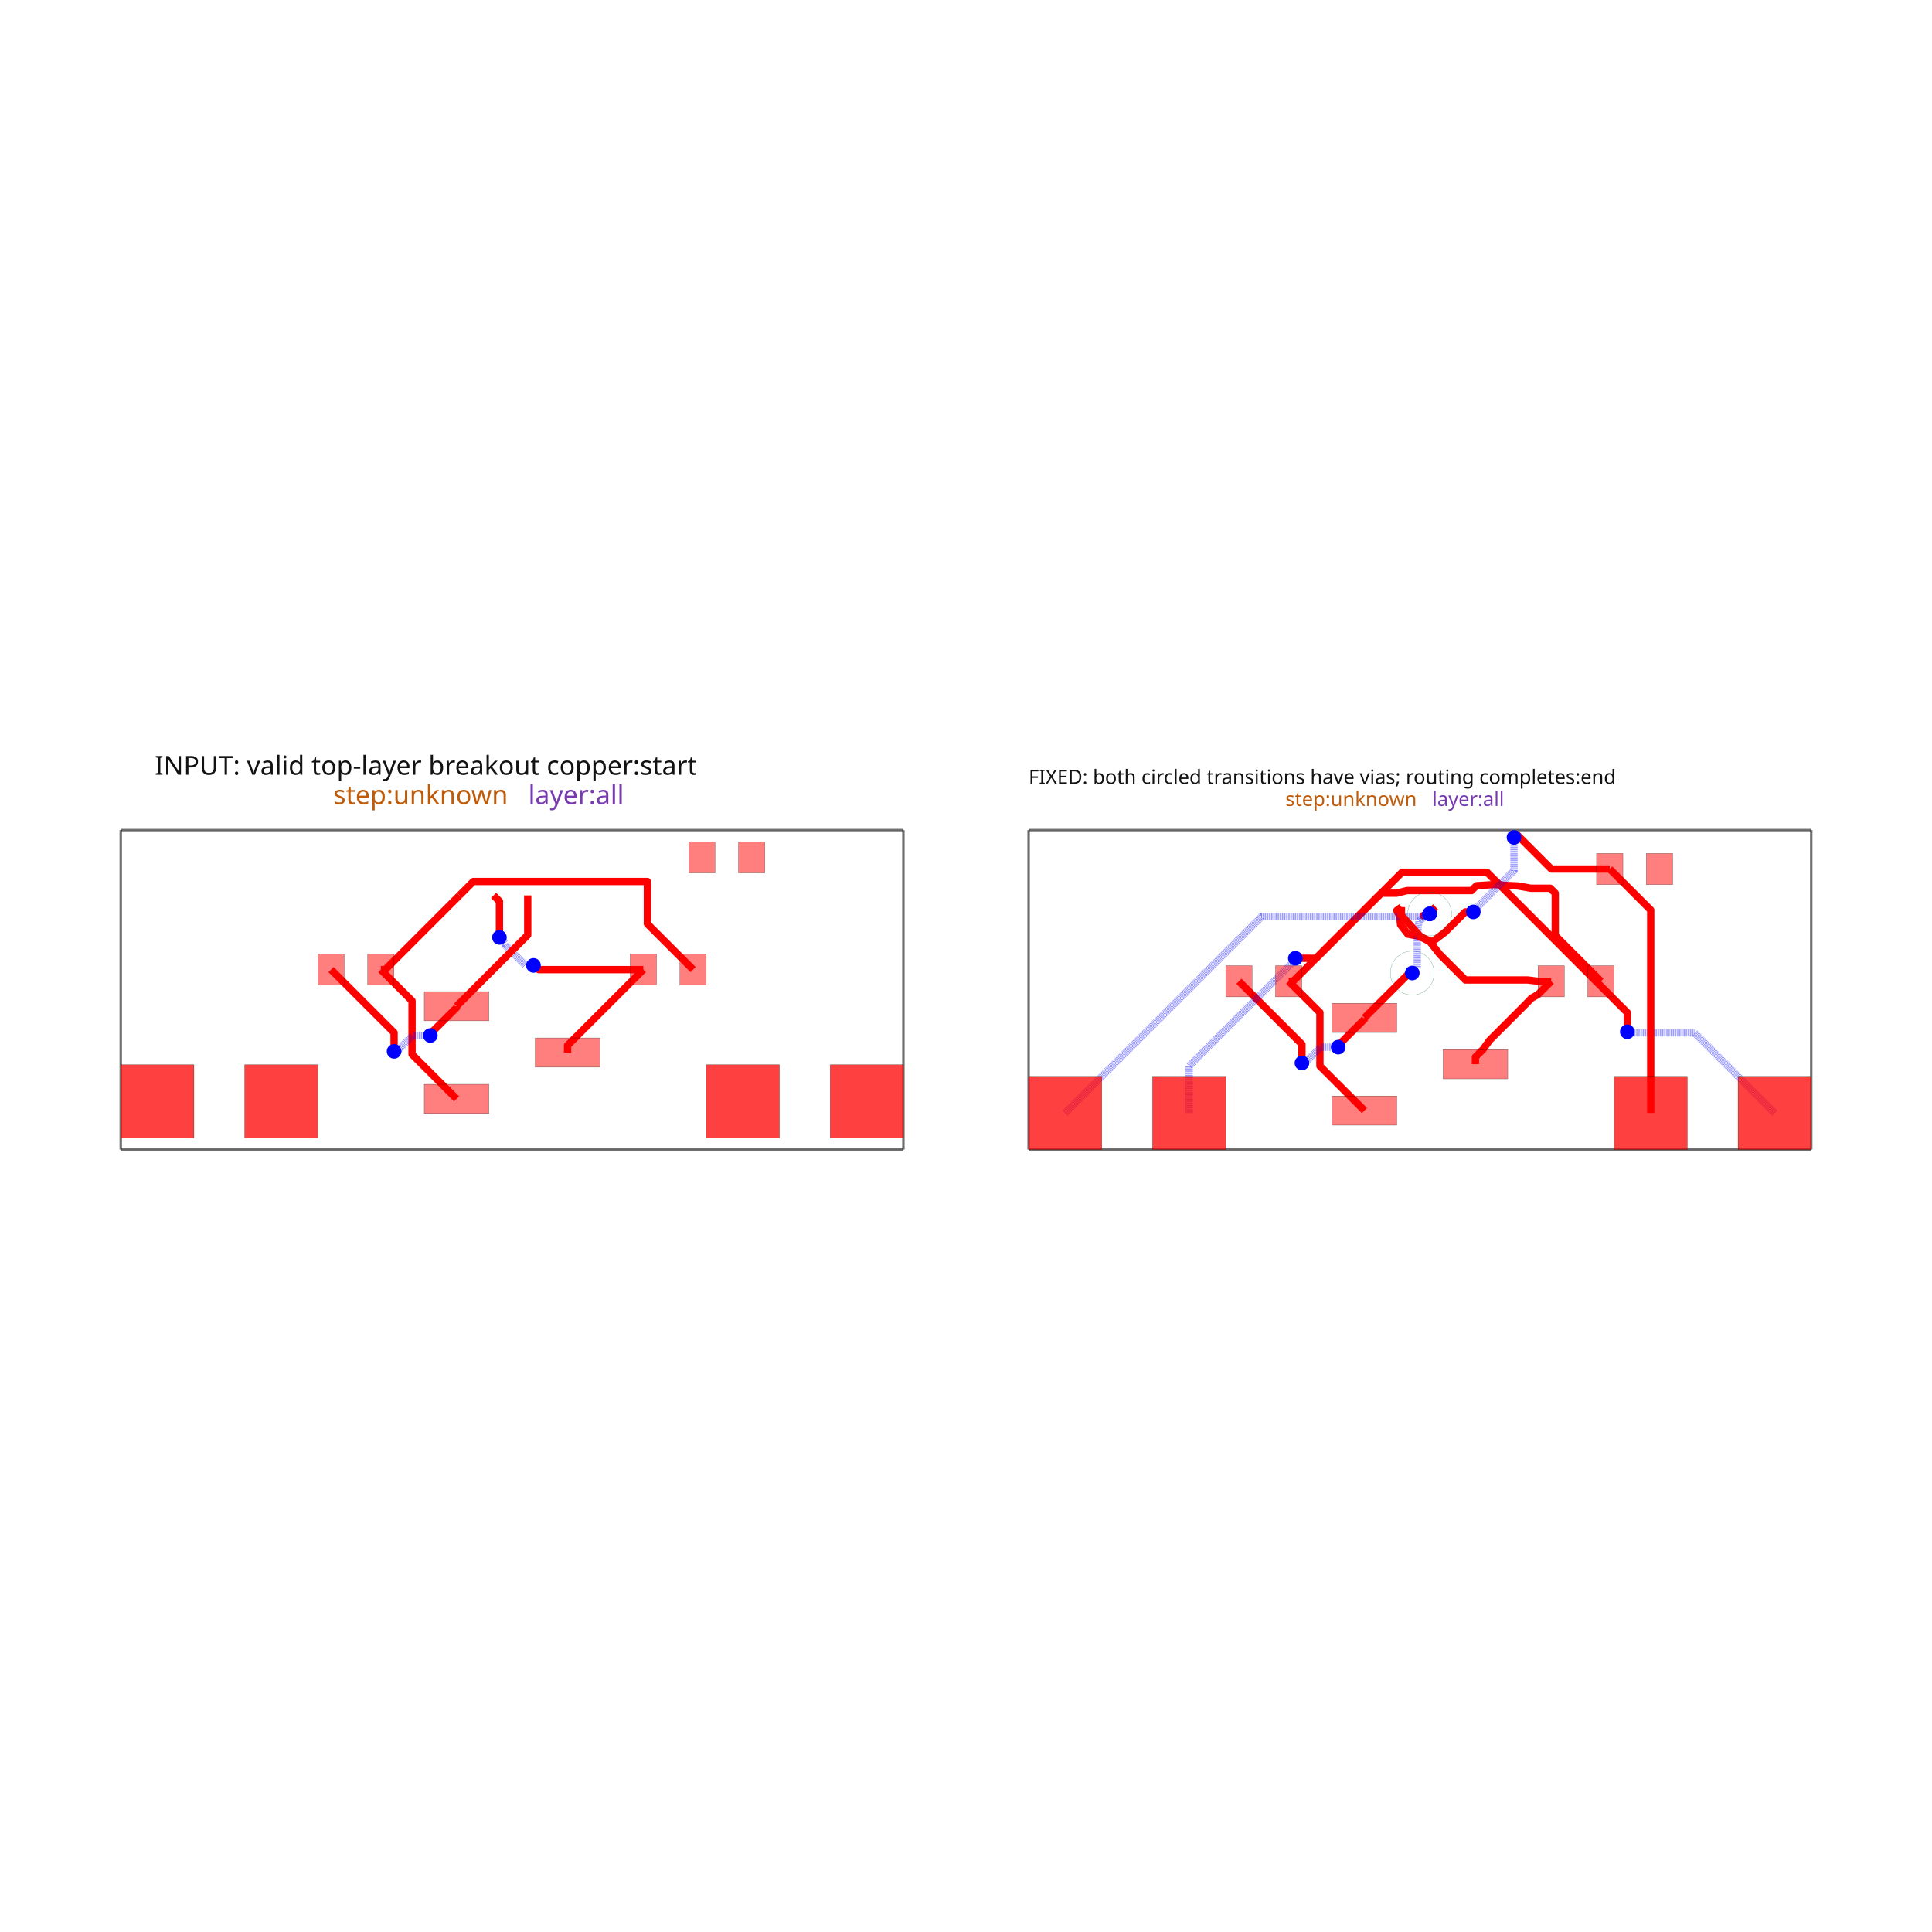
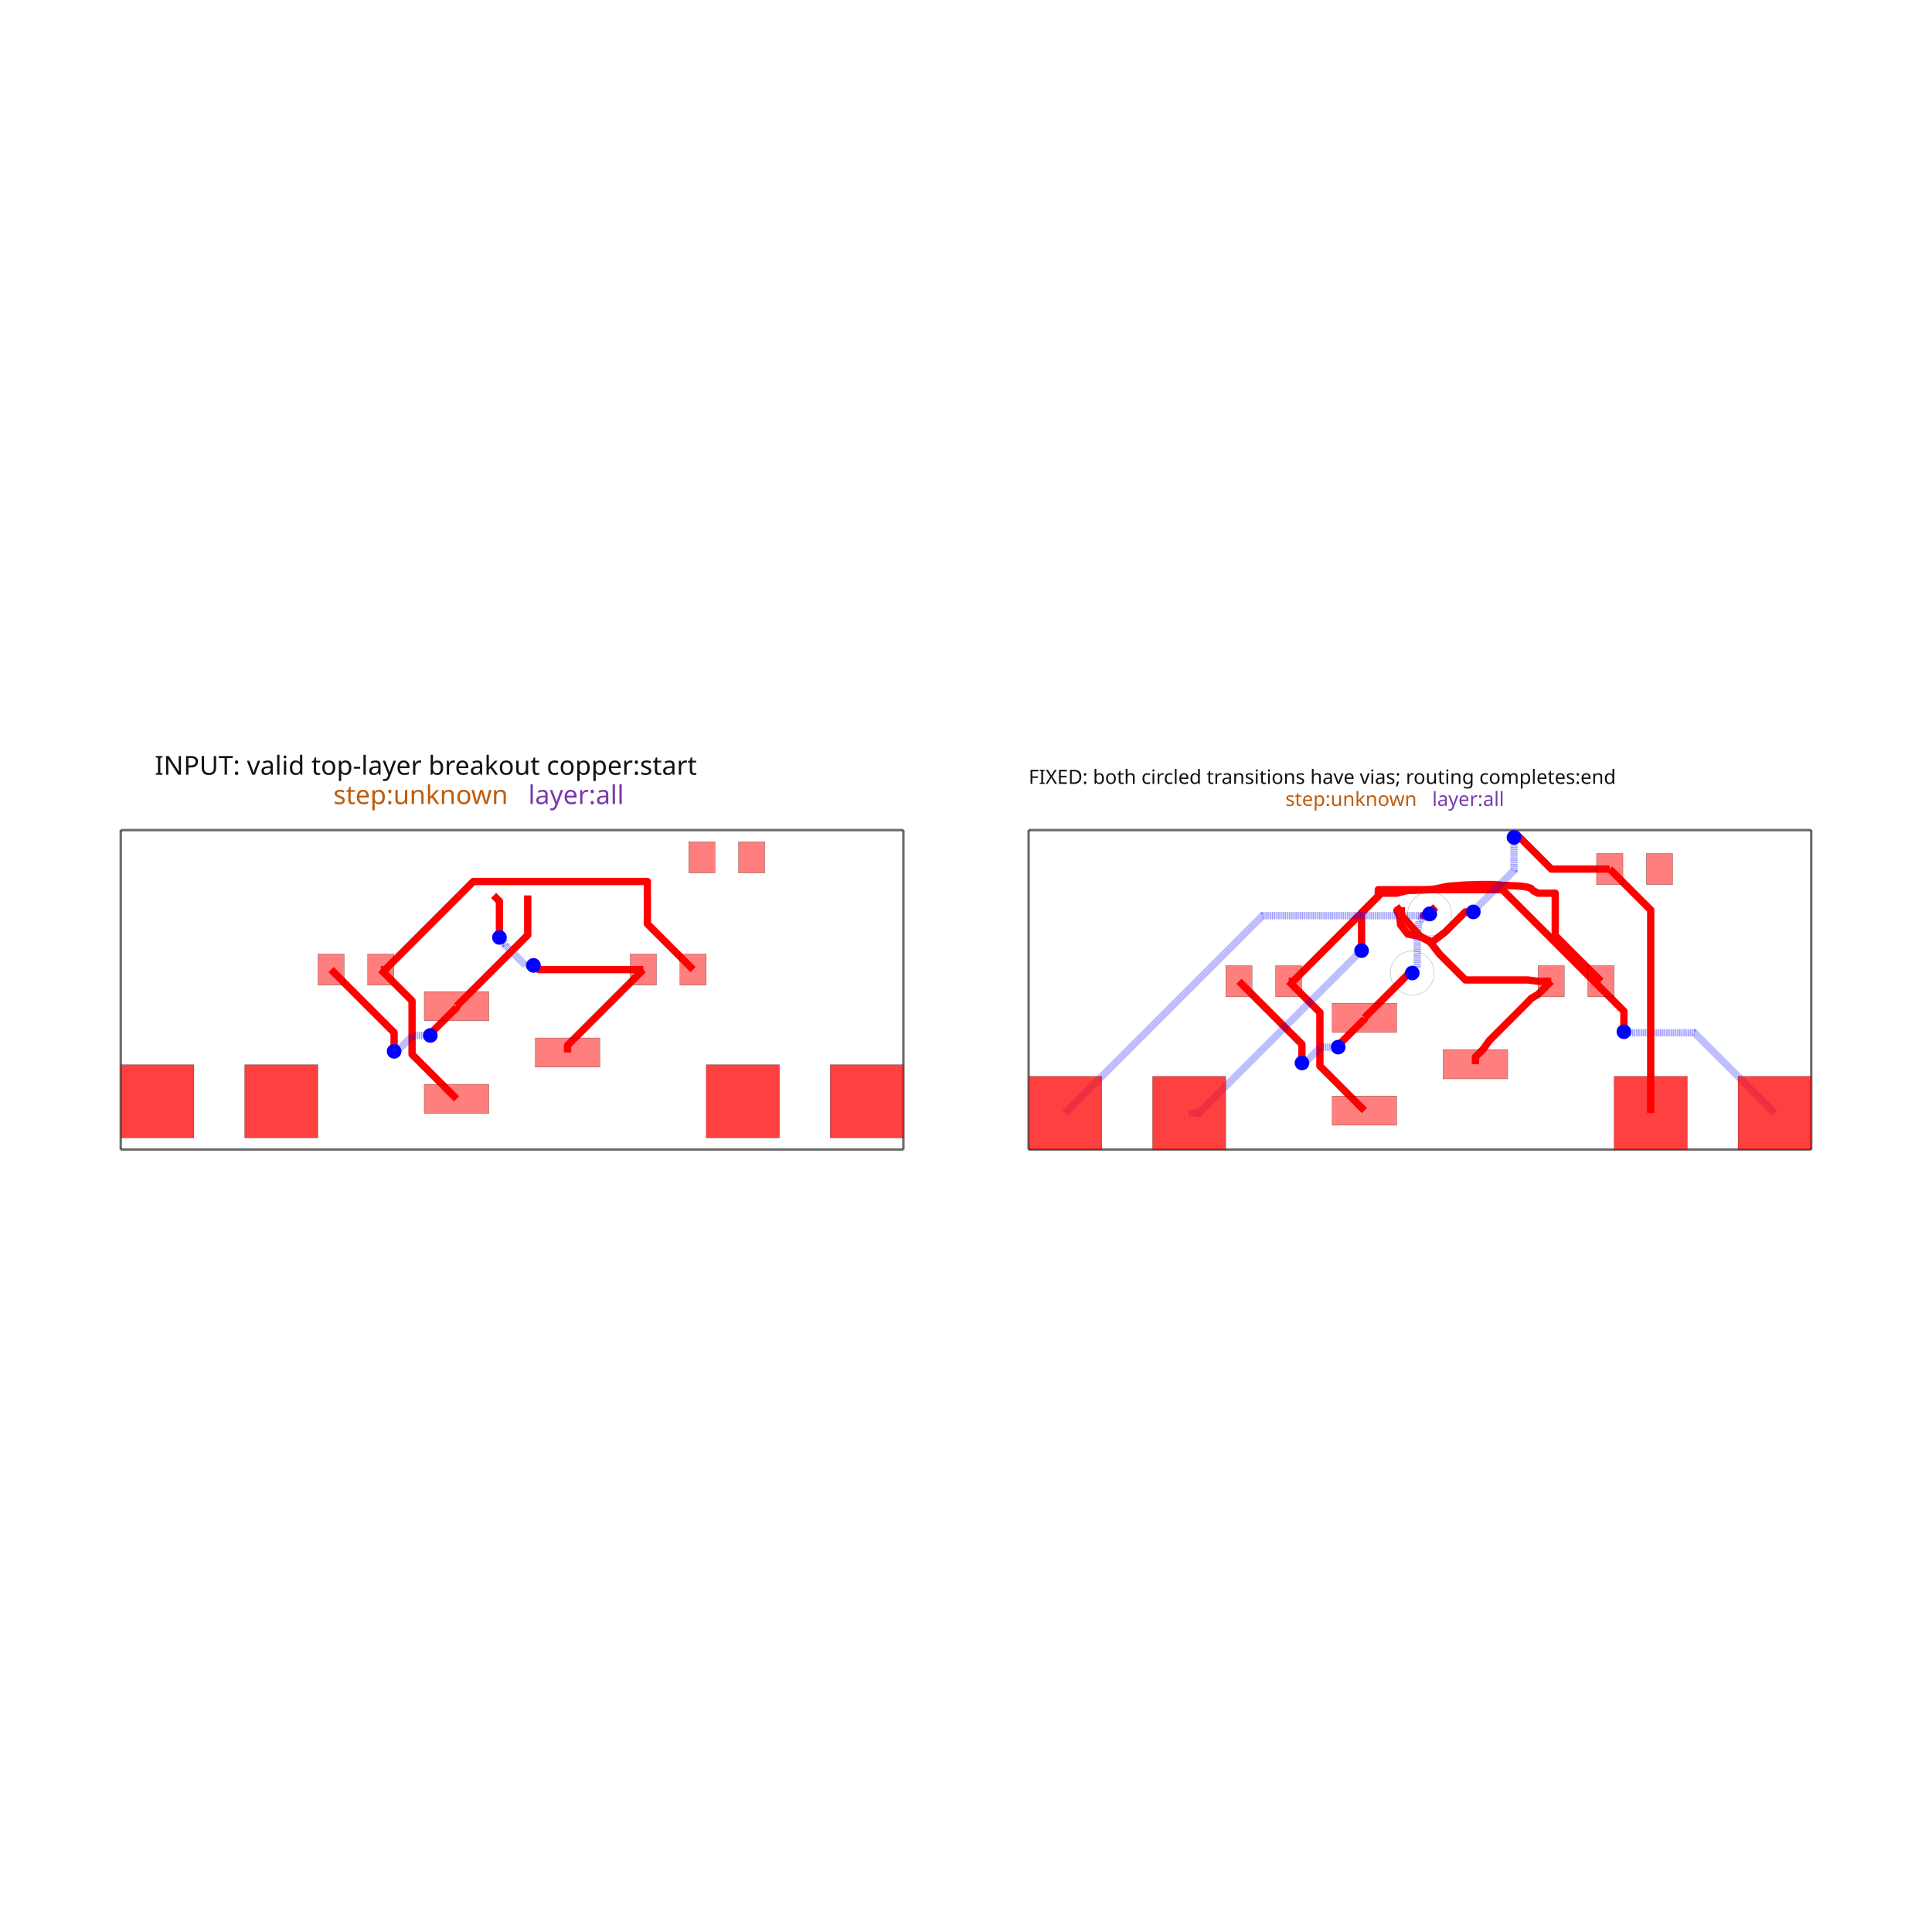
<svg xmlns="http://www.w3.org/2000/svg" width="640" height="640" viewBox="0 0 640 640">
  <rect width="100%" height="100%" fill="white" />
  <g>
    <polyline data-points="0,0 16.04,0" data-type="line" data-label="" points="40,380.816 299.259,380.816" fill="none" stroke="rgba(25,25,25,0.62)" stroke-linejoin="round" stroke-width="0.808" />
  </g>
  <g>
    <polyline data-points="16.04,0 16.04,6.548" data-type="line" data-label="" points="299.259,380.816 299.259,274.979" fill="none" stroke="rgba(25,25,25,0.62)" stroke-linejoin="round" stroke-width="0.808" />
  </g>
  <g>
    <polyline data-points="16.04,6.548 0,6.548" data-type="line" data-label="" points="299.259,274.979 40,274.979" fill="none" stroke="rgba(25,25,25,0.62)" stroke-linejoin="round" stroke-width="0.808" />
  </g>
  <g>
    <polyline data-points="0,6.548 0,0" data-type="line" data-label="" points="40,274.979 40,380.816" fill="none" stroke="rgba(25,25,25,0.62)" stroke-linejoin="round" stroke-width="0.808" />
  </g>
  <g>
    <polyline data-points="9.157499999999999,1.9889999999999999 9.157499999999999,2.1364999999999994 10.71,3.689" data-type="line" data-label="" points="188.015,348.667 188.015,346.283 213.109,321.19" fill="none" stroke="red" stroke-linejoin="round" stroke-width="2.424" />
  </g>
  <g>
    <polyline data-points="10.71,3.689 8.567172876182816,3.689 8.491499699161768,3.76467317702105 8.46932682297895,3.76467317702105 8.459,3.775" data-type="line" data-label="" points="213.109,321.19 178.474,321.19 177.251,319.967 176.892,319.967 176.725,319.8" fill="none" stroke="red" stroke-linejoin="round" stroke-width="2.424" />
  </g>
  <g>
    <polyline data-points="8.459,3.775 8.295794590824043,3.775 7.88162605202824,4.189168538795801 7.88162605202824,4.227373947971759 7.760999999999999,4.348" data-type="line" data-label="" points="176.725,319.8 174.087,319.8 167.393,313.105 167.393,312.488 165.443,310.538" fill="none" stroke="rgba(0,0,255,0.5)" stroke-linejoin="round" stroke-width="2.424" stroke-dasharray="0.2 0.2" />
  </g>
  <g>
    <polyline data-points="7.760999999999999,4.348 7.760999999999999,5.089 7.641,5.209" data-type="line" data-label="" points="165.443,310.538 165.443,298.561 163.504,296.622" fill="none" stroke="red" stroke-linejoin="round" stroke-width="2.424" />
  </g>
  <g>
    <polyline data-points="5.329999999999999,3.689 5.420999999999999,3.689 6.941,5.209" data-type="line" data-label="" points="126.15,321.19 127.621,321.19 152.189,296.622" fill="none" stroke="red" stroke-linejoin="round" stroke-width="2.424" />
  </g>
  <g>
    <polyline data-points="6.882499999999999,1.039 5.970181362248931,1.951318637751069 5.970181362248931,2.910837103944612 5.970181362248931,3.0488186377510686 5.329999999999999,3.689" data-type="line" data-label="" points="151.244,364.023 136.498,349.276 136.498,333.767 136.498,331.537 126.15,321.19" fill="none" stroke="red" stroke-linejoin="round" stroke-width="2.424" />
  </g>
  <g>
    <polyline data-points="6.940833333333333,5.2089 7.225932333333334,5.4939990000000005 10.79307957763943,5.4939990000000005 10.79307957763943,4.625920422360569 11.73,3.689" data-type="line" data-label="" points="152.187,296.623 156.795,292.015 214.452,292.015 214.452,306.046 229.595,321.19" fill="none" stroke="red" stroke-linejoin="round" stroke-width="2.424" />
  </g>
  <g>
    <polyline data-points="6.882499999999999,2.939 6.882499999999999,2.9113926072521314 6.373048586081875,2.4019411933340065 6.373048586081875,2.367048586081875 6.345,2.339" data-type="line" data-label="" points="151.244,333.312 151.244,333.759 143.009,341.993 143.009,342.557 142.556,343.01" fill="none" stroke="red" stroke-linejoin="round" stroke-width="2.424" />
  </g>
  <g>
    <polyline data-points="6.345,2.339 5.984319687508308,2.339 5.7097637128607435,2.0644440253524348 5.652444025352434,2.0644440253524348 5.601999999999999,2.014" data-type="line" data-label="" points="142.556,343.01 136.726,343.01 132.289,347.448 131.362,347.448 130.547,348.263" fill="none" stroke="rgba(0,0,255,0.5)" stroke-linejoin="round" stroke-width="2.424" stroke-dasharray="0.2 0.2" />
  </g>
  <g>
    <polyline data-points="5.601999999999999,2.014 5.601999999999999,2.3970000000000002 4.31,3.689" data-type="line" data-label="" points="130.547,348.263 130.547,342.073 109.664,321.19" fill="none" stroke="red" stroke-linejoin="round" stroke-width="2.424" />
  </g>
  <g>
    <polyline data-points="8.340833333333332,5.2089 8.340833333333332,4.396833333333333 6.882499999999999,2.939" data-type="line" data-label="" points="174.815,296.623 174.815,309.749 151.244,333.312" fill="none" stroke="red" stroke-linejoin="round" stroke-width="2.424" />
  </g>
  <g>
    <polyline data-points="18.6064,0 34.6464,0" data-type="line" data-label="" points="340.741,380.816 600,380.816" fill="none" stroke="rgba(25,25,25,0.62)" stroke-linejoin="round" stroke-width="0.808" />
  </g>
  <g>
    <polyline data-points="34.6464,0 34.6464,6.548" data-type="line" data-label="" points="600,380.816 600,274.979" fill="none" stroke="rgba(25,25,25,0.62)" stroke-linejoin="round" stroke-width="0.808" />
  </g>
  <g>
    <polyline data-points="34.6464,6.548 18.6064,6.548" data-type="line" data-label="" points="600,274.979 340.741,274.979" fill="none" stroke="rgba(25,25,25,0.62)" stroke-linejoin="round" stroke-width="0.808" />
  </g>
  <g>
    <polyline data-points="18.6064,6.548 18.6064,0" data-type="line" data-label="" points="340.741,274.979 340.741,380.816" fill="none" stroke="rgba(25,25,25,0.62)" stroke-linejoin="round" stroke-width="0.808" />
  </g>
  <g>
    <polyline data-points="23.9364,3.45 24.0274,3.45 25.5474,4.970000000000001" data-type="line" data-label="" points="426.891,325.053 428.362,325.053 452.93,300.485" fill="none" stroke="red" stroke-linejoin="round" stroke-width="2.424" />
  </g>
  <g>
    <polyline data-points="25.4889,0.8 24.57658136224893,1.712318637751069 24.57658136224893,2.671837103944612 24.57658136224893,2.8098186377510688 23.9364,3.45" data-type="line" data-label="" points="451.985,367.886 437.239,353.139 437.239,337.631 437.239,335.4 426.891,325.053" fill="none" stroke="red" stroke-linejoin="round" stroke-width="2.424" />
  </g>
  <g>
    <polyline data-points="25.4889,2.7 25.4889,2.6723926072521316 24.979448586081876,2.1629411933340066 24.979448586081876,2.128048586081875 24.9514,2.1" data-type="line" data-label="" points="451.985,337.175 451.985,337.622 443.75,345.856 443.75,346.42 443.297,346.873" fill="none" stroke="red" stroke-linejoin="round" stroke-width="2.424" />
  </g>
  <g>
    <polyline data-points="24.9514,2.1 24.590719687508308,2.1 24.316163712860742,1.8254440253524349 24.258844025352435,1.8254440253524349 24.2084,1.775" data-type="line" data-label="" points="443.297,346.873 437.467,346.873 433.029,351.311 432.103,351.311 431.288,352.126" fill="none" stroke="rgba(0,0,255,0.5)" stroke-linejoin="round" stroke-width="2.424" stroke-dasharray="0.2 0.2" />
  </g>
  <g>
    <polyline data-points="24.2084,1.775 24.2084,2.1580000000000004 22.9164,3.45" data-type="line" data-label="" points="431.288,352.126 431.288,345.936 410.405,325.053" fill="none" stroke="red" stroke-linejoin="round" stroke-width="2.424" />
  </g>
  <g>
    <polyline data-points="27.7639,1.75 27.7639,1.8974999999999995 27.9164,2.05 28.054067744705502,2.239 28.054067744705502,2.2402727421909914 28.788290328588694,2.9744953260741838 28.9084,3.099 29.0464,3.1799999999999997 29.3164,3.45" data-type="line" data-label="" points="488.756,352.53 488.756,350.146 491.221,347.681 493.446,344.627 493.446,344.606 505.314,332.739 507.255,330.726 509.486,329.417 513.85,325.053" fill="none" stroke="red" stroke-linejoin="round" stroke-width="2.424" />
  </g>
  <g>
    <polyline data-points="29.3164,3.45 29.0464,3.45 28.8404,3.476 27.558649978648212,3.476 27.035356666057048,3.999293312591166 26.8384,4.25 26.6534,4.3629999999999995 26.3784,4.415 26.229400000000002,4.607 26.2204,4.698 26.2054,4.793 26.1514,4.9 26.2474,4.970000000000001" data-type="line" data-label="" points="513.85,325.053 509.486,325.053 506.156,324.633 485.439,324.633 476.98,316.174 473.797,312.122 470.807,310.296 466.362,309.455 463.954,306.352 463.808,304.881 463.566,303.346 462.693,301.616 464.244,300.485" fill="none" stroke="red" stroke-linejoin="round" stroke-width="2.424" />
  </g>
  <g>
-     <polyline data-points="25.547233333333335,4.969899999999999 25.832332333333333,5.254999 26.1514,5.254999 26.3594,5.308 27.684064721382175,5.308 27.783820942986768,5.407756221604593 28.1514,5.432 28.4224,5.412 28.6324,5.4030000000000005 28.8994,5.356 29.29847857763943,5.356 29.39947957763943,5.254999 29.39947957763943,4.38692042236057 30.3364,3.45" data-type="line" data-label="" points="452.927,300.486 457.536,295.878 462.693,295.878 466.055,295.021 487.466,295.021 489.078,293.409 495.019,293.017 499.4,293.34 502.794,293.486 507.11,294.246 513.56,294.246 515.192,295.878 515.192,309.909 530.336,325.053" fill="none" stroke="red" stroke-linejoin="round" stroke-width="2.424" />
+     <polyline data-points="25.547233333333335,4.969899999999999 25.832332333333333,5.254999 26.1514,5.254999 26.3594,5.308 26.5923,5.316 26.7904,5.324 26.9444,5.343 27.2024,5.397 27.5504,5.423 27.8974,5.433 28.1514,5.432 28.3044,5.418 28.4224,5.412 28.5294,5.4079999999999995 28.6324,5.4030000000000005 28.7324,5.394 28.8234,5.38 28.8994,5.356 28.9454,5.307 29.0464,5.254999 29.39947957763943,5.254999 29.39947957763943,4.38692042236057 30.3364,3.45" data-type="line" data-label="" points="452.927,300.486 457.536,295.878 462.693,295.878 466.055,295.021 469.819,294.892 473.021,294.763 475.51,294.456 479.68,293.583 485.305,293.163 490.914,293.001 495.019,293.017 497.492,293.243 499.4,293.34 501.129,293.405 502.794,293.486 504.41,293.631 505.881,293.858 507.11,294.246 507.853,295.038 509.486,295.878 515.192,295.878 515.192,309.909 530.336,325.053" fill="none" stroke="red" stroke-linejoin="round" stroke-width="2.424" />
  </g>
  <g>
    <polyline data-points="26.947233333333333,4.969899999999999 26.7634,4.817 26.6914,4.795999999999999 26.825520709243445,4.829617792246905" data-type="line" data-label="" points="475.556,300.486 472.585,302.958 471.421,303.297 473.589,302.754" fill="none" stroke="red" stroke-linejoin="round" stroke-width="2.424" />
  </g>
  <g>
    <polyline data-points="26.825520709243445,4.829617792246905 26.6064,4.686 26.5714,4.390000000000001 26.5714,3.721 26.4694,3.6189999999999998" data-type="line" data-label="" points="473.589,302.754 470.047,305.075 469.481,309.859 469.481,320.673 467.833,322.321" fill="none" stroke="rgba(0,0,255,0.5)" stroke-linejoin="round" stroke-width="2.424" stroke-dasharray="0.2 0.2" />
  </g>
  <g>
    <polyline data-points="26.4694,3.6189999999999998 26.408127142857143,3.6189999999999998 26.1514,3.362272857142857 25.4889,2.7" data-type="line" data-label="" points="467.833,322.321 466.842,322.321 462.693,326.471 451.985,337.175" fill="none" stroke="red" stroke-linejoin="round" stroke-width="2.424" />
  </g>
  <g>
-     <polyline data-points="21.8964,0.75 21.8964,1.713391631549678 24.03165470213902,3.8486463336886962 24.03165470213902,3.8792547021390176 24.0734,3.921" data-type="line" data-label="" points="393.918,368.694 393.918,353.122 428.431,318.609 428.431,318.115 429.105,317.44" fill="none" stroke="rgba(0,0,255,0.5)" stroke-linejoin="round" stroke-width="2.424" stroke-dasharray="0.2 0.2" />
-   </g>
-   <g>
-     <polyline data-points="24.0734,3.921 24.4984,3.921 25.5474,4.970000000000001" data-type="line" data-label="" points="429.105,317.44 435.975,317.44 452.93,300.485" fill="none" stroke="red" stroke-linejoin="round" stroke-width="2.424" />
-   </g>
-   <g>
-     <polyline data-points="33.8964,0.75 32.252988562232005,2.393411437767994 31.077367755975317,2.393411437767994 30.89798856223201,2.393411437767994 30.8764,2.415" data-type="line" data-label="" points="587.878,368.694 561.315,342.131 542.313,342.131 539.413,342.131 539.064,341.782" fill="none" stroke="rgba(0,0,255,0.5)" stroke-linejoin="round" stroke-width="2.424" stroke-dasharray="0.2 0.2" />
-   </g>
-   <g>
-     <polyline data-points="30.8764,2.415 30.8764,2.8078955819506195 28.000103876391577,5.6841917055590425 26.26159170555904,5.6841917055590425 25.5474,4.970000000000001" data-type="line" data-label="" points="539.064,341.782 539.064,335.431 492.574,288.941 464.474,288.941 452.93,300.485" fill="none" stroke="red" stroke-linejoin="round" stroke-width="2.424" />
-   </g>
-   <g>
-     <polyline data-points="19.3564,0.75 23.381618252397054,4.775218252397054 26.73434939617791,4.775218252397054 26.750620784520343,4.775218252397054 26.825520709243445,4.829617792246905" data-type="line" data-label="" points="352.863,368.694 417.924,303.633 472.115,303.633 472.378,303.633 473.589,302.754" fill="none" stroke="rgba(0,0,255,0.5)" stroke-linejoin="round" stroke-width="2.424" stroke-dasharray="0.2 0.2" />
+     <polyline data-points="21.8964,0.75 22.0960496965733,0.75 25.387855670382905,4.041805973809607 25.39420597380961,4.041805973809607 25.4304,4.077999999999999" data-type="line" data-label="" points="393.918,368.694 397.145,368.694 450.351,315.487 450.454,315.487 451.039,314.902" fill="none" stroke="rgba(0,0,255,0.5)" stroke-linejoin="round" stroke-width="2.424" stroke-dasharray="0.2 0.2" />
+   </g>
+   <g>
+     <polyline data-points="25.4304,4.077999999999999 25.4304,4.853 25.5474,4.970000000000001" data-type="line" data-label="" points="451.039,314.902 451.039,302.376 452.93,300.485" fill="none" stroke="red" stroke-linejoin="round" stroke-width="2.424" />
+   </g>
+   <g>
+     <polyline data-points="33.8964,0.75 32.25157006404879,2.394829935951206 30.828030579069832,2.394829935951206 30.826570064048795,2.394829935951206 30.8064,2.415" data-type="line" data-label="" points="587.878,368.694 561.292,342.108 538.283,342.108 538.259,342.108 537.933,341.782" fill="none" stroke="rgba(0,0,255,0.5)" stroke-linejoin="round" stroke-width="2.424" stroke-dasharray="0.2 0.2" />
+   </g>
+   <g>
+     <polyline data-points="30.8064,2.415 30.8064,2.8372573105097008 28.454965186964316,5.188692123545383 28.317500259804525,5.326157050705174 25.77267538255798,5.326157050705174 25.77267538255798,5.1952753825579805 25.5474,4.970000000000001" data-type="line" data-label="" points="537.933,341.782 537.933,334.957 499.926,296.95 497.704,294.728 456.571,294.728 456.571,296.843 452.93,300.485" fill="none" stroke="red" stroke-linejoin="round" stroke-width="2.424" />
+   </g>
+   <g>
+     <polyline data-points="19.3564,0.75 23.40011363745035,4.793713637450349 26.723694001841086,4.793713637450349 26.732125399467048,4.793713637450349 26.825520709243445,4.829617792246905" data-type="line" data-label="" points="352.863,368.694 418.223,303.334 471.943,303.334 472.079,303.334 473.589,302.754" fill="none" stroke="rgba(0,0,255,0.5)" stroke-linejoin="round" stroke-width="2.424" stroke-dasharray="0.2 0.2" />
  </g>
  <g>
    <polyline data-points="26.825520709243445,4.829617792246905 26.83584038481969,4.85844038481969 26.947400000000002,4.970000000000001" data-type="line" data-label="" points="473.589,302.754 473.756,302.288 475.559,300.485" fill="none" stroke="red" stroke-linejoin="round" stroke-width="2.424" />
  </g>
  <g>
    <polyline data-points="30.5164,5.75 29.318776775642835,5.75 28.612588387821418,6.456188387821417 28.5544,6.398" data-type="line" data-label="" points="533.246,287.877 513.888,287.877 502.474,276.463 501.533,277.403" fill="none" stroke="red" stroke-linejoin="round" stroke-width="2.424" />
  </g>
  <g>
    <polyline data-points="28.5544,6.398 28.5544,5.719939301686467 27.79717172551511,4.9627110272015775 27.79717172551511,4.947771725515111 27.7204,4.871" data-type="line" data-label="" points="501.533,277.403 501.533,288.363 489.294,300.602 489.294,300.844 488.053,302.085" fill="none" stroke="rgba(0,0,255,0.5)" stroke-linejoin="round" stroke-width="2.424" stroke-dasharray="0.2 0.2" />
  </g>
  <g>
    <polyline data-points="27.7204,4.871 27.556314311022952,4.871 27.143478331003607,4.458164019980654 26.88198406172406,4.259226915253855 26.655266442042596,4.345689921458677 26.2474,4.8020000000000005 26.2474,4.970000000000001" data-type="line" data-label="" points="488.053,302.085 485.401,302.085 478.728,308.758 474.501,311.973 470.837,310.576 464.244,303.2 464.244,300.485" fill="none" stroke="red" stroke-linejoin="round" stroke-width="2.424" />
  </g>
  <g>
    <polyline data-points="30.5164,5.75 31.3564,4.91 31.3564,0.75" data-type="line" data-label="" points="533.246,287.877 546.823,301.454 546.823,368.694" fill="none" stroke="red" stroke-linejoin="round" stroke-width="2.424" />
  </g>
  <g>
    <rect data-type="rect" data-label="INPUT: valid top-layer breakout copper:start step:unknown layer:all" data-x="8.02" data-y="3.274" x="40" y="274.979" width="259.259" height="105.837" fill="rgba(255,255,255,0)" stroke="rgba(25,25,25,0.42)" stroke-width="0.062" />
  </g>
  <g>
    <rect data-type="rect" data-label="top source_trace_6" data-x="6.882499999999999" data-y="2.939" x="140.536" y="328.463" width="21.416" height="9.698" fill="rgba(255,0,0,0.5)" stroke="black" stroke-width="0.062" />
  </g>
  <g>
    <rect data-type="rect" data-label="top source_trace_9, source_trace_7" data-x="6.882499999999999" data-y="1.039" x="140.536" y="359.174" width="21.416" height="9.698" fill="rgba(255,0,0,0.5)" stroke="black" stroke-width="0.062" />
  </g>
  <g>
    <rect data-type="rect" data-label="top source_trace_8, source_trace_4" data-x="9.157499999999999" data-y="1.9889999999999999" x="177.307" y="343.818" width="21.416" height="9.698" fill="rgba(255,0,0,0.5)" stroke="black" stroke-width="0.062" />
  </g>
  <g>
    <rect data-type="rect" data-label="top source_trace_6" data-x="4.31" data-y="3.689" x="105.3" y="316.018" width="8.728" height="10.345" fill="rgba(255,0,0,0.5)" stroke="black" stroke-width="0.062" />
  </g>
  <g>
    <rect data-type="rect" data-label="top source_trace_9, source_trace_7" data-x="5.329999999999999" data-y="3.689" x="121.786" y="316.018" width="8.728" height="10.345" fill="rgba(255,0,0,0.5)" stroke="black" stroke-width="0.062" />
  </g>
  <g>
    <rect data-type="rect" data-label="top source_trace_8, source_trace_4" data-x="10.71" data-y="3.689" x="208.745" y="316.018" width="8.728" height="10.345" fill="rgba(255,0,0,0.5)" stroke="black" stroke-width="0.062" />
  </g>
  <g>
    <rect data-type="rect" data-label="top source_trace_9, source_trace_7" data-x="11.73" data-y="3.689" x="225.231" y="316.018" width="8.728" height="10.345" fill="rgba(255,0,0,0.5)" stroke="black" stroke-width="0.062" />
  </g>
  <g>
    <rect data-type="rect" data-label="top source_trace_8, source_trace_4" data-x="11.91" data-y="5.989" x="228.141" y="278.842" width="8.728" height="10.345" fill="rgba(255,0,0,0.5)" stroke="black" stroke-width="0.062" />
  </g>
  <g>
    <rect data-type="rect" data-label="top" data-x="12.93" data-y="5.989" x="244.627" y="278.842" width="8.728" height="10.345" fill="rgba(255,0,0,0.5)" stroke="black" stroke-width="0.062" />
  </g>
  <g>
    <rect data-type="rect" data-label="top source_trace_6 bottom source_trace_6" data-x="0.75" data-y="0.9889999999999999" x="40" y="352.708" width="24.245" height="24.245" fill="rgba(255,0,0,0.75)" stroke="black" stroke-width="0.062" />
  </g>
  <g>
    <rect data-type="rect" data-label="top source_trace_9, source_trace_7 bottom source_trace_9, source_trace_7" data-x="3.289999999999999" data-y="0.9889999999999999" x="81.055" y="352.708" width="24.245" height="24.245" fill="rgba(255,0,0,0.75)" stroke="black" stroke-width="0.062" />
  </g>
  <g>
    <rect data-type="rect" data-label="top source_trace_8, source_trace_4 bottom source_trace_8, source_trace_4" data-x="12.75" data-y="0.9889999999999999" x="233.96" y="352.708" width="24.245" height="24.245" fill="rgba(255,0,0,0.75)" stroke="black" stroke-width="0.062" />
  </g>
  <g>
    <rect data-type="rect" data-label="top source_trace_9, source_trace_7 bottom source_trace_9, source_trace_7" data-x="15.29" data-y="0.9889999999999999" x="275.014" y="352.708" width="24.245" height="24.245" fill="rgba(255,0,0,0.75)" stroke="black" stroke-width="0.062" />
  </g>
  <g>
    <rect data-type="rect" data-label="FIXED: both circled transitions have vias; routing completes:end step:unknown layer:all" data-x="26.6264" data-y="3.274" x="340.741" y="274.979" width="259.259" height="105.837" fill="rgba(255,255,255,0)" stroke="rgba(25,25,25,0.42)" stroke-width="0.062" />
  </g>
  <g>
    <rect data-type="rect" data-label="top source_trace_6" data-x="25.4889" data-y="2.7" x="441.276" y="332.326" width="21.416" height="9.698" fill="rgba(255,0,0,0.5)" stroke="black" stroke-width="0.062" />
  </g>
  <g>
    <rect data-type="rect" data-label="top source_trace_9, source_trace_7" data-x="25.4889" data-y="0.8" x="441.276" y="363.037" width="21.416" height="9.698" fill="rgba(255,0,0,0.5)" stroke="black" stroke-width="0.062" />
  </g>
  <g>
    <rect data-type="rect" data-label="top source_trace_8, source_trace_4" data-x="27.7639" data-y="1.75" x="478.048" y="347.681" width="21.416" height="9.698" fill="rgba(255,0,0,0.5)" stroke="black" stroke-width="0.062" />
  </g>
  <g>
    <rect data-type="rect" data-label="top source_trace_6" data-x="22.9164" data-y="3.45" x="406.04" y="319.881" width="8.728" height="10.345" fill="rgba(255,0,0,0.5)" stroke="black" stroke-width="0.062" />
  </g>
  <g>
    <rect data-type="rect" data-label="top source_trace_9, source_trace_7" data-x="23.9364" data-y="3.45" x="422.527" y="319.881" width="8.728" height="10.345" fill="rgba(255,0,0,0.5)" stroke="black" stroke-width="0.062" />
  </g>
  <g>
    <rect data-type="rect" data-label="top source_trace_8, source_trace_4" data-x="29.3164" data-y="3.45" x="509.486" y="319.881" width="8.728" height="10.345" fill="rgba(255,0,0,0.5)" stroke="black" stroke-width="0.062" />
  </g>
  <g>
    <rect data-type="rect" data-label="top source_trace_9, source_trace_7" data-x="30.3364" data-y="3.45" x="525.972" y="319.881" width="8.728" height="10.345" fill="rgba(255,0,0,0.5)" stroke="black" stroke-width="0.062" />
  </g>
  <g>
    <rect data-type="rect" data-label="top source_trace_8, source_trace_4" data-x="30.5164" data-y="5.75" x="528.881" y="282.705" width="8.728" height="10.345" fill="rgba(255,0,0,0.5)" stroke="black" stroke-width="0.062" />
  </g>
  <g>
    <rect data-type="rect" data-label="top" data-x="31.5364" data-y="5.75" x="545.368" y="282.705" width="8.728" height="10.345" fill="rgba(255,0,0,0.5)" stroke="black" stroke-width="0.062" />
  </g>
  <g>
    <rect data-type="rect" data-label="top source_trace_6 bottom source_trace_6" data-x="19.3564" data-y="0.75" x="340.741" y="356.571" width="24.245" height="24.245" fill="rgba(255,0,0,0.75)" stroke="black" stroke-width="0.062" />
  </g>
  <g>
    <rect data-type="rect" data-label="top source_trace_9, source_trace_7 bottom source_trace_9, source_trace_7" data-x="21.8964" data-y="0.75" x="381.796" y="356.571" width="24.245" height="24.245" fill="rgba(255,0,0,0.75)" stroke="black" stroke-width="0.062" />
  </g>
  <g>
    <rect data-type="rect" data-label="top source_trace_8, source_trace_4 bottom source_trace_8, source_trace_4" data-x="31.3564" data-y="0.75" x="534.7" y="356.571" width="24.245" height="24.245" fill="rgba(255,0,0,0.75)" stroke="black" stroke-width="0.062" />
  </g>
  <g>
    <rect data-type="rect" data-label="top source_trace_9, source_trace_7 bottom source_trace_9, source_trace_7" data-x="33.8964" data-y="0.75" x="575.755" y="356.571" width="24.245" height="24.245" fill="rgba(255,0,0,0.75)" stroke="black" stroke-width="0.062" />
  </g>
  <circle data-type="circle" data-label="" data-x="8.459" data-y="3.775" cx="176.725" cy="319.8" r="2.424" fill="blue" stroke="none" stroke-width="0.062" />
  <circle data-type="circle" data-label="" data-x="7.760999999999999" data-y="4.348" cx="165.443" cy="310.538" r="2.424" fill="blue" stroke="none" stroke-width="0.062" />
  <circle data-type="circle" data-label="" data-x="6.345" data-y="2.339" cx="142.556" cy="343.01" r="2.424" fill="blue" stroke="none" stroke-width="0.062" />
  <circle data-type="circle" data-label="" data-x="5.601999999999999" data-y="2.014" cx="130.547" cy="348.263" r="2.424" fill="blue" stroke="none" stroke-width="0.062" />
  <circle data-type="circle" data-label="" data-x="24.9514" data-y="2.1" cx="443.297" cy="346.873" r="2.424" fill="blue" stroke="none" stroke-width="0.062" />
  <circle data-type="circle" data-label="" data-x="24.2084" data-y="1.775" cx="431.288" cy="352.126" r="2.424" fill="blue" stroke="none" stroke-width="0.062" />
  <circle data-type="circle" data-label="" data-x="26.825520709243445" data-y="4.829617792246905" cx="473.589" cy="302.754" r="2.424" fill="blue" stroke="none" stroke-width="0.062" />
  <circle data-type="circle" data-label="" data-x="26.4694" data-y="3.6189999999999998" cx="467.833" cy="322.321" r="2.424" fill="blue" stroke="none" stroke-width="0.062" />
-   <circle data-type="circle" data-label="" data-x="24.0734" data-y="3.921" cx="429.105" cy="317.44" r="2.424" fill="blue" stroke="none" stroke-width="0.062" />
-   <circle data-type="circle" data-label="" data-x="30.8764" data-y="2.415" cx="539.064" cy="341.782" r="2.424" fill="blue" stroke="none" stroke-width="0.062" />
+   <circle data-type="circle" data-label="" data-x="25.4304" data-y="4.077999999999999" cx="451.039" cy="314.902" r="2.424" fill="blue" stroke="none" stroke-width="0.062" />
+   <circle data-type="circle" data-label="" data-x="30.8064" data-y="2.415" cx="537.933" cy="341.782" r="2.424" fill="blue" stroke="none" stroke-width="0.062" />
  <circle data-type="circle" data-label="" data-x="26.825520709243445" data-y="4.829617792246905" cx="473.589" cy="302.754" r="2.424" fill="blue" stroke="none" stroke-width="0.062" />
  <circle data-type="circle" data-label="" data-x="28.5544" data-y="6.398" cx="501.533" cy="277.403" r="2.424" fill="blue" stroke="none" stroke-width="0.062" />
  <circle data-type="circle" data-label="" data-x="27.7204" data-y="4.871" cx="488.053" cy="302.085" r="2.424" fill="blue" stroke="none" stroke-width="0.062" />
  <circle data-type="circle" data-label="" data-x="26.825520709243445" data-y="4.829617792246905" cx="473.589" cy="302.754" r="7.273" fill="transparent" stroke="#166534" stroke-width="0.062" />
  <circle data-type="circle" data-label="" data-x="26.4694" data-y="3.6189999999999998" cx="467.833" cy="322.321" r="7.273" fill="transparent" stroke="#166534" stroke-width="0.062" />
  <text data-type="text" data-label="INPUT: valid top-layer breakout copper:start" data-x="0.6961929599999985" data-y="7.525223520000001" x="51.253" y="259.184" fill="rgb(18,18,18)" font-size="8.679" font-family="sans-serif" text-anchor="start" dominant-baseline="text-after-edge">INPUT: valid top-layer breakout copper:start</text>
  <text data-type="text" data-label="step:unknown" data-x="4.358096479999999" data-y="6.9238552" x="110.441" y="268.904" fill="rgb(190,92,12)" font-size="8.679" font-family="sans-serif" text-anchor="start" dominant-baseline="text-after-edge">step:unknown</text>
  <text data-type="text" data-label=" layer:all" data-x="8.35290032" data-y="6.9238552" x="175.01" y="268.904" fill="rgb(120,58,175)" font-size="8.679" font-family="sans-serif" text-anchor="start" dominant-baseline="text-after-edge"> layer:all</text>
  <text data-type="text" data-label="FIXED: both circled transitions have vias; routing completes:end" data-x="18.6064" data-y="7.3765971354838715" x="340.741" y="261.586" fill="rgb(18,18,18)" font-size="6.534" font-family="sans-serif" text-anchor="start" dominant-baseline="text-after-edge">FIXED: both circled transitions have vias; routing completes:end</text>
  <text data-type="text" data-label="step:unknown" data-x="23.869525" data-y="6.9238552" x="425.81" y="268.904" fill="rgb(190,92,12)" font-size="6.534" font-family="sans-serif" text-anchor="start" dominant-baseline="text-after-edge">step:unknown</text>
  <text data-type="text" data-label=" layer:all" data-x="26.877025" data-y="6.9238552" x="474.421" y="268.904" fill="rgb(120,58,175)" font-size="6.534" font-family="sans-serif" text-anchor="start" dominant-baseline="text-after-edge"> layer:all</text>
  <g id="crosshair" style="display: none">
    <line id="crosshair-h" y1="0" y2="640" stroke="#666" stroke-width="0.5" />
    <line id="crosshair-v" x1="0" x2="640" stroke="#666" stroke-width="0.5" />
    <text id="coordinates" font-family="monospace" font-size="12" fill="#666" />
  </g>
</svg>
